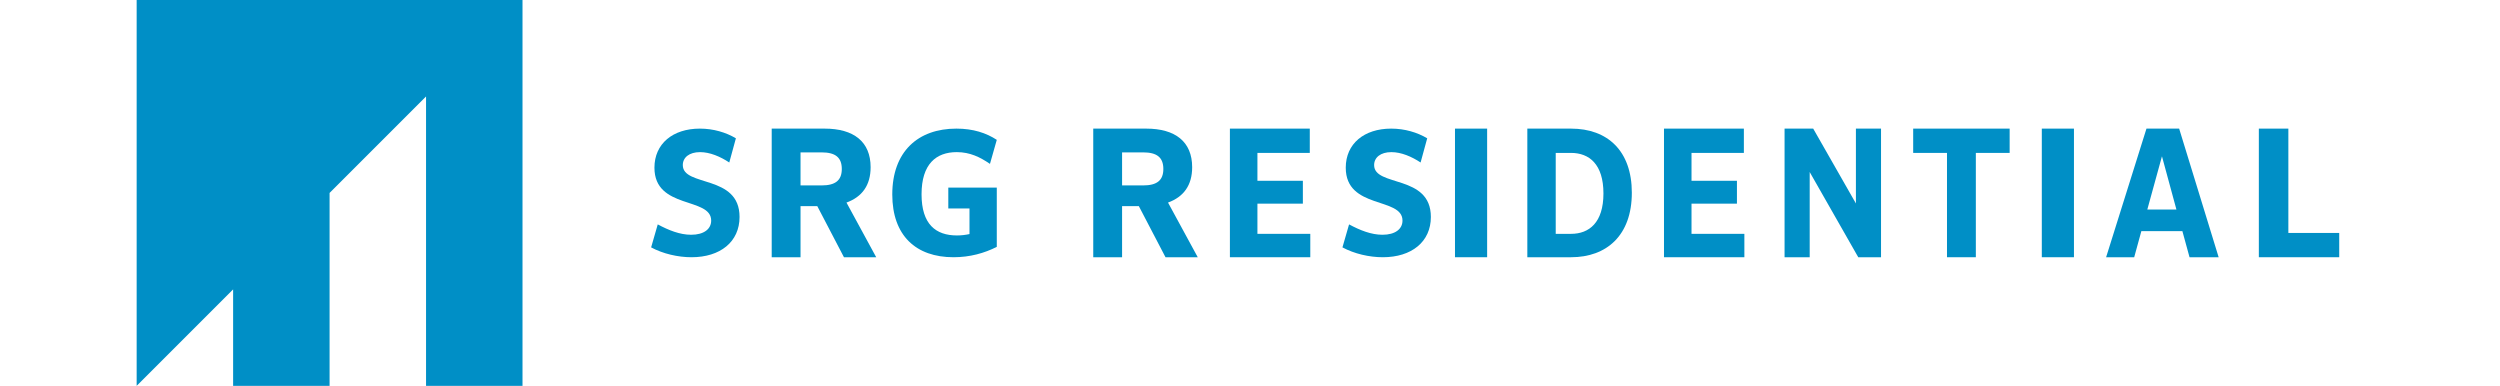
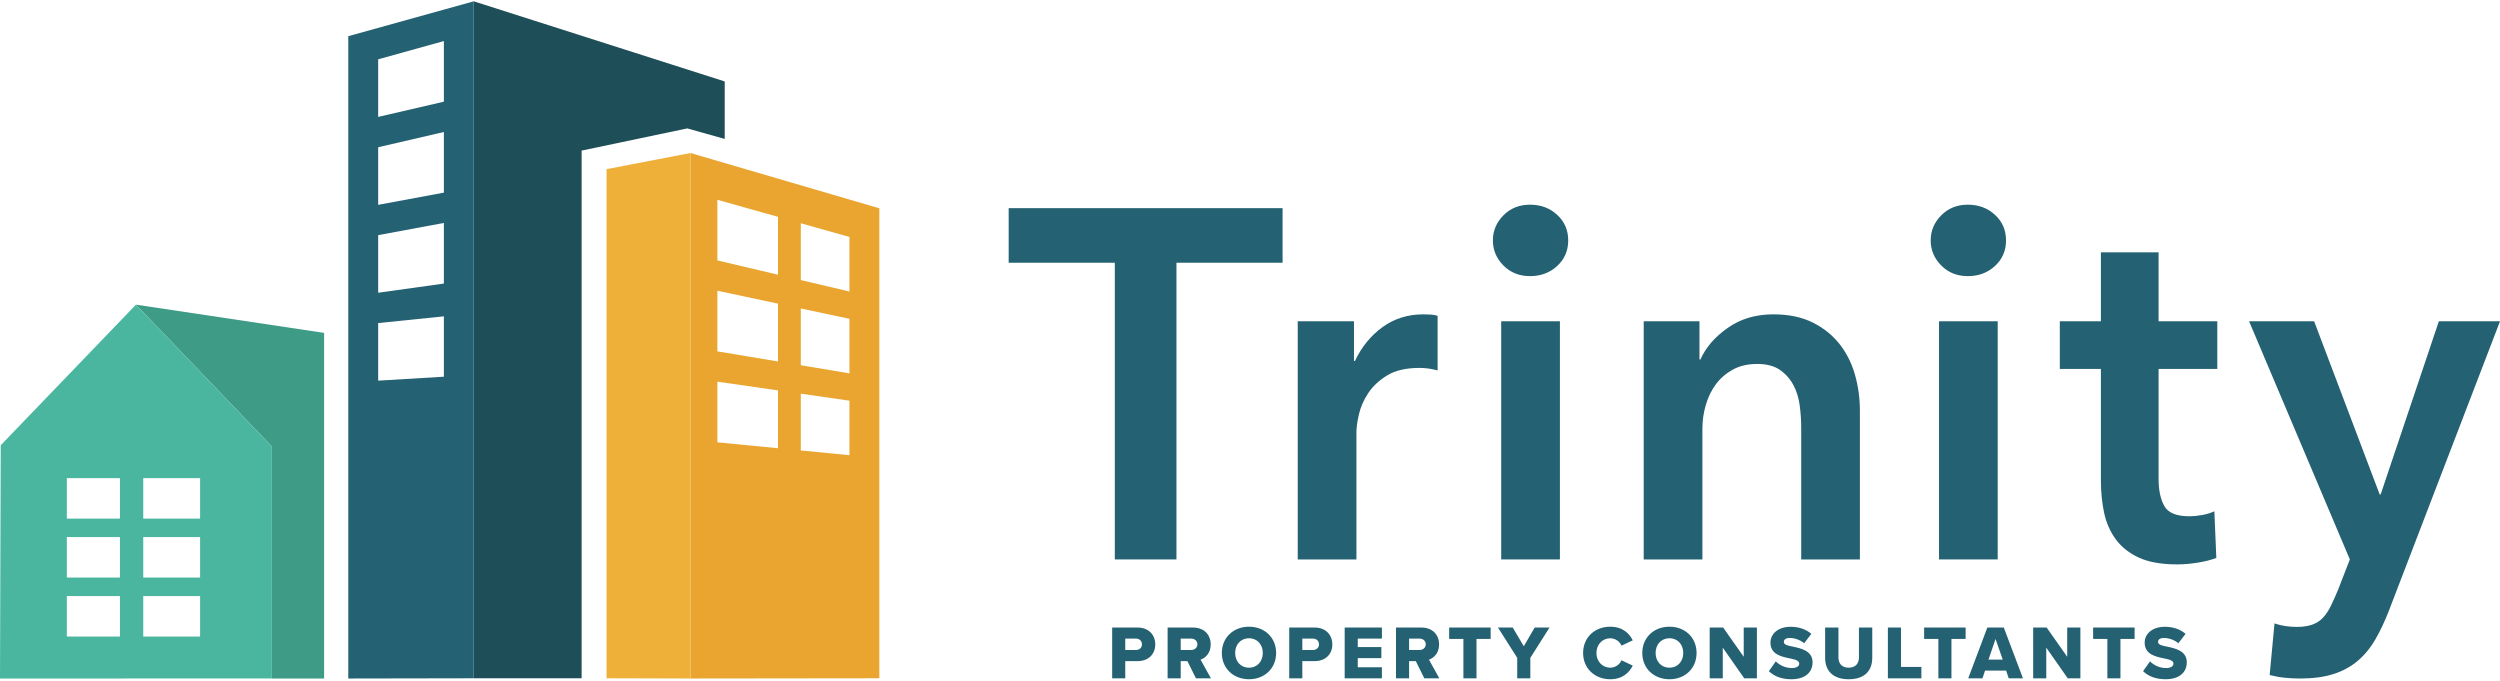
- <svg xmlns="http://www.w3.org/2000/svg" viewBox="0 0 311 48" version="1.1">
-   <g id="A4-Copy-3" stroke="none" stroke-width="1" fill="none" fill-rule="evenodd">
-     <g id="Group-335" transform="translate(112, 16)" />
-     <polygon id="Fill-347" fill="#008FC6" points="281 16 284.672 16 284.672 28.979 291 28.979 291 32 281 32" />
-     <path d="M276,32 L272.378,32 L271.489,28.755 L266.384,28.755 L265.494,32 L262,32 L267.02,16 L271.086,16 L276,32 Z M267.125,26.066 L270.747,26.066 L268.948,19.444 L267.125,26.066 Z" id="Fill-346" fill="#008FC6" />
-     <polygon id="Fill-345" fill="#008FC6" points="254 32 258 32 258 16 254 16" />
-     <polygon id="Fill-344" fill="#008FC6" points="242.206 19.022 238 19.022 238 16 250 16 250 19.022 245.794 19.022 245.794 32 242.206 32" />
-     <polygon id="Fill-343" fill="#008FC6" points="222 16 225.562 16 230.875 25.311 230.875 16 234 16 234 32 231.167 32 225.126 21.4 225.126 32 222 32" />
-     <polygon id="Fill-342" fill="#008FC6" points="207 16 216.937 16 216.937 19.022 210.424 19.022 210.424 22.489 216.075 22.489 216.075 25.334 210.424 25.334 210.424 29.09 217 29.09 217 32 207 32" />
-     <path d="M195.438,16 C199.967,16 203,18.756 203,23.977 C203,29.289 199.859,32 195.438,32 L190,32 L190,16 L195.438,16 Z M195.438,29.09 C197.692,29.09 199.468,27.689 199.468,24.067 C199.468,20.422 197.692,19.022 195.438,19.022 L193.532,19.022 L193.532,29.09 L195.438,29.09 Z" id="Fill-340" fill="#008FC6" />
-     <polygon id="Fill-339" fill="#008FC6" points="181 32 185 32 185 16 181 16" />
-     <path d="M167.824,27.914 C169.187,28.645 170.573,29.204 171.981,29.204 C173.56,29.204 174.47,28.494 174.47,27.441 C174.47,24.473 167.412,26.085 167.412,20.86 C167.412,17.871 169.706,16 173.063,16 C174.753,16 176.311,16.473 177.545,17.204 L176.722,20.215 C175.617,19.483 174.319,18.925 173.084,18.925 C171.742,18.925 170.941,19.591 170.941,20.537 C170.941,23.29 178,21.656 178,26.989 C178,30.085 175.596,32 172.024,32 C170.335,32 168.473,31.57 167,30.774 L167.824,27.914 Z" id="Fill-337" fill="#008FC6" />
-     <polygon id="Fill-336" fill="#008FC6" points="153 16 162.937 16 162.937 19.022 156.424 19.022 156.424 22.489 162.076 22.489 162.076 25.334 156.424 25.334 156.424 29.09 163 29.09 163 32 153 32" />
-     <path d="M141.672,25.644 L139.587,25.644 L139.587,32 L136,32 L136,16 L142.591,16 C146.199,16 148.305,17.622 148.305,20.8 C148.305,23.045 147.252,24.488 145.302,25.2 L149,32 L144.989,32 L141.672,25.644 Z M142.209,23.066 C143.912,23.066 144.72,22.444 144.72,21.022 C144.72,19.578 143.912,18.956 142.209,18.956 L139.587,18.956 L139.587,23.066 L142.209,23.066 Z" id="Fill-333" fill="#008FC6" />
-     <path d="M120.605,29.118 L120.605,25.935 L117.969,25.935 L117.969,23.334 L124,23.334 L124,30.709 C122.481,31.483 120.671,32 118.617,32 C113.948,32 111,29.312 111,24.194 C111,18.86 114.194,16 118.974,16 C121.052,16 122.683,16.537 124,17.397 L123.151,20.387 C121.922,19.549 120.671,18.925 119.019,18.925 C116.451,18.925 114.641,20.409 114.641,24.172 C114.641,27.893 116.405,29.29 119.041,29.29 C119.599,29.29 120.113,29.225 120.605,29.118" id="Fill-331" fill="#008FC6" />
-     <path d="M101.671,25.644 L99.586,25.644 L99.586,32 L96,32 L96,16 L102.59,16 C106.198,16 108.305,17.622 108.305,20.8 C108.305,23.045 107.252,24.488 105.302,25.2 L109,32 L104.988,32 L101.671,25.644 Z M102.209,23.066 C103.912,23.066 104.719,22.444 104.719,21.022 C104.719,19.578 103.912,18.956 102.209,18.956 L99.586,18.956 L99.586,23.066 L102.209,23.066 Z" id="Fill-329" fill="#008FC6" />
-     <path d="M81.824,27.914 C83.187,28.645 84.573,29.204 85.981,29.204 C87.56,29.204 88.471,28.494 88.471,27.441 C88.471,24.473 81.412,26.085 81.412,20.86 C81.412,17.871 83.707,16 87.063,16 C88.753,16 90.312,16.473 91.545,17.204 L90.722,20.215 C89.617,19.483 88.319,18.925 87.085,18.925 C85.742,18.925 84.941,19.591 84.941,20.537 C84.941,23.29 92,21.656 92,26.989 C92,30.085 89.596,32 86.024,32 C84.335,32 82.473,31.57 81,30.774 L81.824,27.914 Z" id="Fill-327" fill="#008FC6" />
-     <polygon id="Fill-326" fill="#008FC6" points="65 48 53 48 53 12 41 24 41 48 29 48 29 36 17 48 17 0 65 0" />
+ <svg xmlns="http://www.w3.org/2000/svg" viewBox="0 0 360 98" version="1.1">
+   <g id="Page-3" stroke="none" stroke-width="1" fill="none" fill-rule="evenodd">
+     <g id="Trinity_brandBook_072418-(2)" transform="translate(-513, -248)">
+       <g id="Logo-Color" transform="translate(513.0002, 248.1897)">
+         <g id="name" transform="translate(144.9998, 28.8103)" fill="#246173">
+           <path d="M15.153,68.679 L17.038,68.679 L17.038,66.201 L18.815,66.201 C20.46,66.201 21.359,65.116 21.359,63.8 C21.359,62.472 20.46,61.366 18.815,61.366 L15.153,61.366 L15.153,68.679 Z M19.441,63.789 C19.441,64.283 19.068,64.601 18.563,64.601 L17.038,64.601 L17.038,62.955 L18.563,62.955 C19.068,62.955 19.441,63.284 19.441,63.789 L19.441,63.789 Z M27.216,68.679 L29.375,68.679 L27.884,65.992 C28.564,65.751 29.342,65.072 29.342,63.8 C29.342,62.44 28.421,61.366 26.799,61.366 L23.136,61.366 L23.136,68.679 L25.021,68.679 L25.021,66.201 L25.987,66.201 L27.216,68.679 Z M27.424,63.778 C27.424,64.283 27.007,64.601 26.513,64.601 L25.021,64.601 L25.021,62.955 L26.513,62.955 C27.007,62.955 27.424,63.273 27.424,63.778 L27.424,63.778 Z M30.944,65.028 C30.944,67.255 32.621,68.811 34.859,68.811 C37.096,68.811 38.762,67.255 38.762,65.028 C38.762,62.801 37.096,61.245 34.859,61.245 C32.621,61.245 30.944,62.801 30.944,65.028 L30.944,65.028 Z M36.844,65.028 C36.844,66.213 36.065,67.145 34.859,67.145 C33.641,67.145 32.862,66.213 32.862,65.028 C32.862,63.832 33.641,62.911 34.859,62.911 C36.065,62.911 36.844,63.832 36.844,65.028 L36.844,65.028 Z M40.649,68.679 L42.534,68.679 L42.534,66.201 L44.312,66.201 C45.956,66.201 46.855,65.116 46.855,63.8 C46.855,62.472 45.956,61.366 44.312,61.366 L40.649,61.366 L40.649,68.679 Z M44.937,63.789 C44.937,64.283 44.564,64.601 44.059,64.601 L42.534,64.601 L42.534,62.955 L44.059,62.955 C44.564,62.955 44.937,63.284 44.937,63.789 L44.937,63.789 Z M48.633,68.679 L53.994,68.679 L53.994,67.09 L50.518,67.09 L50.518,65.773 L53.917,65.773 L53.917,64.173 L50.518,64.173 L50.518,62.955 L53.994,62.955 L53.994,61.366 L48.633,61.366 L48.633,68.679 Z M60.103,68.679 L62.262,68.679 L60.772,65.992 C61.452,65.751 62.23,65.072 62.23,63.8 C62.23,62.44 61.309,61.366 59.686,61.366 L56.024,61.366 L56.024,68.679 L57.909,68.679 L57.909,66.201 L58.874,66.201 L60.103,68.679 Z M60.312,63.778 C60.312,64.283 59.895,64.601 59.401,64.601 L57.909,64.601 L57.909,62.955 L59.401,62.955 C59.895,62.955 60.312,63.273 60.312,63.778 L60.312,63.778 Z M65.729,68.679 L67.614,68.679 L67.614,63.009 L69.654,63.009 L69.654,61.366 L63.679,61.366 L63.679,63.009 L65.729,63.009 L65.729,68.679 Z M73.482,68.679 L75.367,68.679 L75.367,65.73 L78.131,61.366 L75.992,61.366 L74.425,64.063 L72.835,61.366 L70.708,61.366 L73.482,65.73 L73.482,68.679 Z M86.871,68.811 C88.691,68.811 89.645,67.792 90.117,66.849 L88.494,66.081 C88.252,66.662 87.627,67.145 86.871,67.145 C85.73,67.145 84.886,66.224 84.886,65.028 C84.886,63.832 85.73,62.911 86.871,62.911 C87.627,62.911 88.252,63.393 88.494,63.975 L90.117,63.207 C89.634,62.242 88.691,61.245 86.871,61.245 C84.678,61.245 82.968,62.768 82.968,65.028 C82.968,67.277 84.678,68.811 86.871,68.811 L86.871,68.811 Z M91.489,65.028 C91.489,67.255 93.165,68.811 95.403,68.811 C97.641,68.811 99.306,67.255 99.306,65.028 C99.306,62.801 97.641,61.245 95.403,61.245 C93.165,61.245 91.489,62.801 91.489,65.028 L91.489,65.028 Z M97.389,65.028 C97.389,66.213 96.61,67.145 95.403,67.145 C94.185,67.145 93.407,66.213 93.407,65.028 C93.407,63.832 94.185,62.911 95.403,62.911 C96.61,62.911 97.389,63.832 97.389,65.028 L97.389,65.028 Z M106.173,68.679 L107.992,68.679 L107.992,61.366 L106.096,61.366 L106.096,65.576 L103.134,61.366 L101.194,61.366 L101.194,68.679 L103.079,68.679 L103.079,64.26 L106.173,68.679 Z M109.715,67.649 C110.449,68.35 111.479,68.811 112.96,68.811 C114.923,68.811 116.008,67.835 116.008,66.366 C116.008,64.71 114.342,64.359 113.136,64.106 C112.324,63.953 111.874,63.821 111.874,63.437 C111.874,63.119 112.115,62.867 112.741,62.867 C113.388,62.867 114.189,63.119 114.802,63.624 L115.833,62.275 C115.054,61.607 114.035,61.256 112.861,61.256 C110.986,61.256 109.945,62.319 109.945,63.547 C109.945,65.28 111.632,65.587 112.839,65.829 C113.618,65.993 114.09,66.158 114.09,66.575 C114.09,66.926 113.695,67.2 113.048,67.2 C112.049,67.2 111.238,66.761 110.712,66.235 L109.715,67.649 Z M117.819,65.719 C117.819,67.518 118.871,68.811 121.217,68.811 C123.564,68.811 124.605,67.529 124.605,65.709 L124.605,61.366 L122.688,61.366 L122.688,65.654 C122.688,66.52 122.227,67.145 121.217,67.145 C120.197,67.145 119.736,66.52 119.736,65.654 L119.736,61.366 L117.819,61.366 L117.819,65.719 Z M126.855,68.679 L131.679,68.679 L131.679,67.035 L128.74,67.035 L128.74,61.366 L126.855,61.366 L126.855,68.679 Z M134.126,68.679 L136.01,68.679 L136.01,63.009 L138.05,63.009 L138.05,61.366 L132.075,61.366 L132.075,63.009 L134.126,63.009 L134.126,68.679 Z M144.257,68.679 L146.308,68.679 L143.545,61.366 L141.176,61.366 L138.424,68.679 L140.475,68.679 L140.847,67.571 L143.885,67.571 L144.257,68.679 Z M142.36,63.009 L143.391,65.983 L141.341,65.983 L142.36,63.009 Z M152.757,68.679 L154.576,68.679 L154.576,61.366 L152.68,61.366 L152.68,65.576 L149.718,61.366 L147.778,61.366 L147.778,68.679 L149.663,68.679 L149.663,64.26 L152.757,68.679 Z M158.46,68.679 L160.344,68.679 L160.344,63.009 L162.384,63.009 L162.384,61.366 L156.409,61.366 L156.409,63.009 L158.46,63.009 L158.46,68.679 Z M163.603,67.649 C164.337,68.35 165.367,68.811 166.848,68.811 C168.811,68.811 169.896,67.835 169.896,66.366 C169.896,64.71 168.23,64.359 167.024,64.106 C166.211,63.953 165.762,63.821 165.762,63.437 C165.762,63.119 166.003,62.867 166.628,62.867 C167.276,62.867 168.077,63.119 168.69,63.624 L169.721,62.275 C168.943,61.607 167.923,61.256 166.749,61.256 C164.874,61.256 163.833,62.319 163.833,63.547 C163.833,65.28 165.521,65.587 166.727,65.829 C167.506,65.993 167.978,66.158 167.978,66.575 C167.978,66.926 167.583,67.2 166.936,67.2 C165.937,67.2 165.126,66.761 164.6,66.235 L163.603,67.649 Z" id="Fill-62" />
+           <path d="M69.976,5.619 C69.976,4.239 70.479,3.035 71.489,2.012 C72.5,0.987 73.778,0.475 75.328,0.475 C76.878,0.475 78.18,0.964 79.236,1.94 C80.295,2.916 80.823,4.144 80.823,5.619 C80.823,7.096 80.295,8.323 79.236,9.298 C78.18,10.275 76.878,10.763 75.328,10.763 C73.778,10.763 72.5,10.252 71.489,9.226 C70.479,8.204 69.976,7.002 69.976,5.619" id="Fill-51" />
+           <path d="M133.02,5.619 C133.02,4.239 133.523,3.035 134.534,2.012 C135.544,0.987 136.823,0.475 138.372,0.475 C139.923,0.475 141.224,0.964 142.281,1.94 C143.339,2.916 143.867,4.144 143.867,5.619 C143.867,7.096 143.339,8.323 142.281,9.298 C141.224,10.275 139.923,10.763 138.372,10.763 C136.823,10.763 135.544,10.252 134.534,9.226 C133.523,8.204 133.02,7.002 133.02,5.619" id="Fill-53" />
+           <path d="M178.868,17.265 L188.235,17.265 L197.674,42.2 L197.814,42.2 L206.195,17.265 L215,17.265 L199.011,58.917 C198.4,60.489 197.743,61.883 197.04,63.097 C196.335,64.311 195.489,65.335 194.503,66.169 C193.518,67.001 192.356,67.635 191.017,68.062 C189.68,68.492 188.07,68.706 186.193,68.706 C185.488,68.706 184.773,68.669 184.045,68.599 C183.316,68.528 182.577,68.395 181.827,68.206 L182.529,60.776 C183.093,60.965 183.646,61.097 184.187,61.167 C184.725,61.239 185.231,61.276 185.7,61.276 C186.592,61.276 187.343,61.167 187.954,60.953 C188.563,60.739 189.081,60.406 189.503,59.955 C189.925,59.501 190.302,58.941 190.63,58.275 C190.959,57.606 191.31,56.821 191.686,55.916 L193.377,51.559 L178.868,17.265 Z" id="Fill-49" />
+           <path d="M151.612,24.123 L151.612,17.264 L157.528,17.264 L157.528,7.333 L165.838,7.333 L165.838,17.264 L174.29,17.264 L174.29,24.123 L165.838,24.123 L165.838,40.055 C165.838,41.58 166.108,42.843 166.649,43.842 C167.187,44.843 168.397,45.343 170.275,45.343 C170.838,45.343 171.45,45.284 172.107,45.164 C172.763,45.046 173.35,44.867 173.868,44.628 L174.151,51.344 C173.398,51.63 172.506,51.856 171.472,52.022 C170.439,52.189 169.454,52.272 168.516,52.272 C166.262,52.272 164.43,51.952 163.021,51.308 C161.613,50.665 160.496,49.785 159.675,48.665 C158.854,47.546 158.291,46.26 157.985,44.807 C157.679,43.354 157.528,41.795 157.528,40.127 L157.528,24.123 L151.612,24.123 Z" id="Fill-47" />
+           <polygon id="Fill-43" points="71.174 51.558 79.626 51.558 79.626 17.264 71.174 17.264" />
+           <path d="M91.694,17.265 L99.724,17.265 L99.724,22.767 L99.863,22.767 C100.614,21.052 101.917,19.541 103.774,18.23 C105.627,16.919 107.823,16.265 110.359,16.265 C112.565,16.265 114.455,16.657 116.029,17.444 C117.601,18.23 118.892,19.265 119.902,20.552 C120.91,21.837 121.651,23.314 122.121,24.98 C122.589,26.648 122.825,28.363 122.825,30.125 L122.825,51.559 L114.374,51.559 L114.374,32.554 C114.374,31.553 114.303,30.506 114.162,29.41 C114.02,28.316 113.715,27.328 113.247,26.445 C112.777,25.566 112.13,24.838 111.309,24.267 C110.488,23.695 109.397,23.41 108.034,23.41 C106.672,23.41 105.498,23.683 104.512,24.232 C103.526,24.779 102.716,25.48 102.084,26.337 C101.45,27.195 100.967,28.184 100.639,29.303 C100.31,30.424 100.146,31.553 100.146,32.697 L100.146,51.559 L91.694,51.559 L91.694,17.265 Z" id="Fill-44" />
+           <polygon id="Fill-46" points="134.218 51.558 142.67 51.558 142.67 17.264 134.218 17.264" />
+           <path d="M41.874,17.265 L49.974,17.265 L49.974,22.98 L50.114,22.98 C51.054,20.98 52.367,19.36 54.058,18.122 C55.748,16.884 57.721,16.265 59.975,16.265 C60.304,16.265 60.655,16.276 61.031,16.3 C61.406,16.325 61.736,16.384 62.017,16.479 L62.017,24.337 C61.454,24.195 60.971,24.101 60.574,24.052 C60.175,24.006 59.786,23.98 59.412,23.98 C57.486,23.98 55.935,24.337 54.762,25.052 C53.588,25.767 52.673,26.623 52.016,27.625 C51.357,28.623 50.912,29.649 50.677,30.697 C50.442,31.744 50.326,32.578 50.326,33.197 L50.326,51.559 L41.874,51.559 L41.874,17.265 Z" id="Fill-41" />
+           <polygon id="Fill-40" points="15.533 8.834 0.249 8.834 0.249 0.974 39.691 0.974 39.691 8.834 24.409 8.834 24.409 51.558 15.533 51.558" />
+         </g>
+         <g id="icon">
+           <polygon id="Fill-56" fill="#3D9B86" points="19.576 43.681 39.152 64.112 39.152 97.516 46.673 97.516 46.673 64.029 46.673 47.745" />
+           <path d="M122.32,41.789 L115.315,40.141 L115.315,31.961 L122.32,33.931 L122.32,41.789 Z M122.32,53.576 L115.315,52.408 L115.315,44.231 L122.32,45.719 L122.32,53.576 Z M122.32,65.362 L115.315,64.676 L115.315,56.499 L122.32,57.507 L122.32,65.362 Z M112.03,39.369 L103.303,37.311 L103.303,28.582 L112.03,31.036 L112.03,39.369 Z M112.03,51.865 L103.303,50.408 L103.303,41.679 L112.03,43.531 L112.03,51.865 Z M112.03,64.356 L103.303,63.503 L103.303,54.774 L112.03,56.026 L112.03,64.356 Z M126.625,97.483 L126.625,29.806 L99.428,21.844 L99.428,97.516 L126.625,97.483 Z" id="Fill-57" fill="#E9A52F" />
+           <polygon id="Fill-58" fill="#1E4E57" points="83.754 21.496 98.965 18.301 104.359 19.816 104.359 11.539 68.221 0 68.221 97.483 83.754 97.483" />
+           <path d="M63.918,14.453 L54.457,16.645 L54.457,8.351 L63.918,5.722 L63.918,14.453 Z M63.918,27.549 L54.457,29.307 L54.457,21.012 L63.918,18.819 L63.918,27.549 Z M63.918,40.644 L54.457,41.964 L54.457,33.67 L63.918,31.914 L63.918,40.644 Z M63.918,54.055 L54.457,54.624 L54.457,46.331 L63.918,45.364 L63.918,54.055 Z M68.22,97.483 L68.22,0 L50.153,5.021 L50.153,97.516 L68.22,97.483 Z" id="Fill-59" fill="#246173" />
+           <polygon id="Fill-60" fill="#EEB039" points="87.343 97.483 87.343 24.167 99.428 21.844 99.428 97.516" />
+           <path d="M19.576,43.682 L0.105,63.924 L0,97.517 L39.152,97.511 L39.152,64.113 L19.576,43.682 Z M9.625,91.469 L17.27,91.469 L17.27,85.641 L9.625,85.641 L9.625,91.469 Z M9.625,82.977 L17.27,82.977 L17.27,77.15 L9.625,77.15 L9.625,82.977 Z M9.625,74.486 L17.27,74.486 L17.27,68.658 L9.625,68.658 L9.625,74.486 Z M20.629,91.469 L28.814,91.469 L28.814,85.641 L20.629,85.641 L20.629,91.469 Z M20.629,82.977 L28.814,82.977 L28.814,77.15 L20.629,77.15 L20.629,82.977 Z M20.629,74.486 L28.814,74.486 L28.814,68.658 L20.629,68.658 L20.629,74.486 Z" id="Fill-61" fill="#4AB69F" />
+         </g>
+       </g>
+     </g>
  </g>
</svg>
